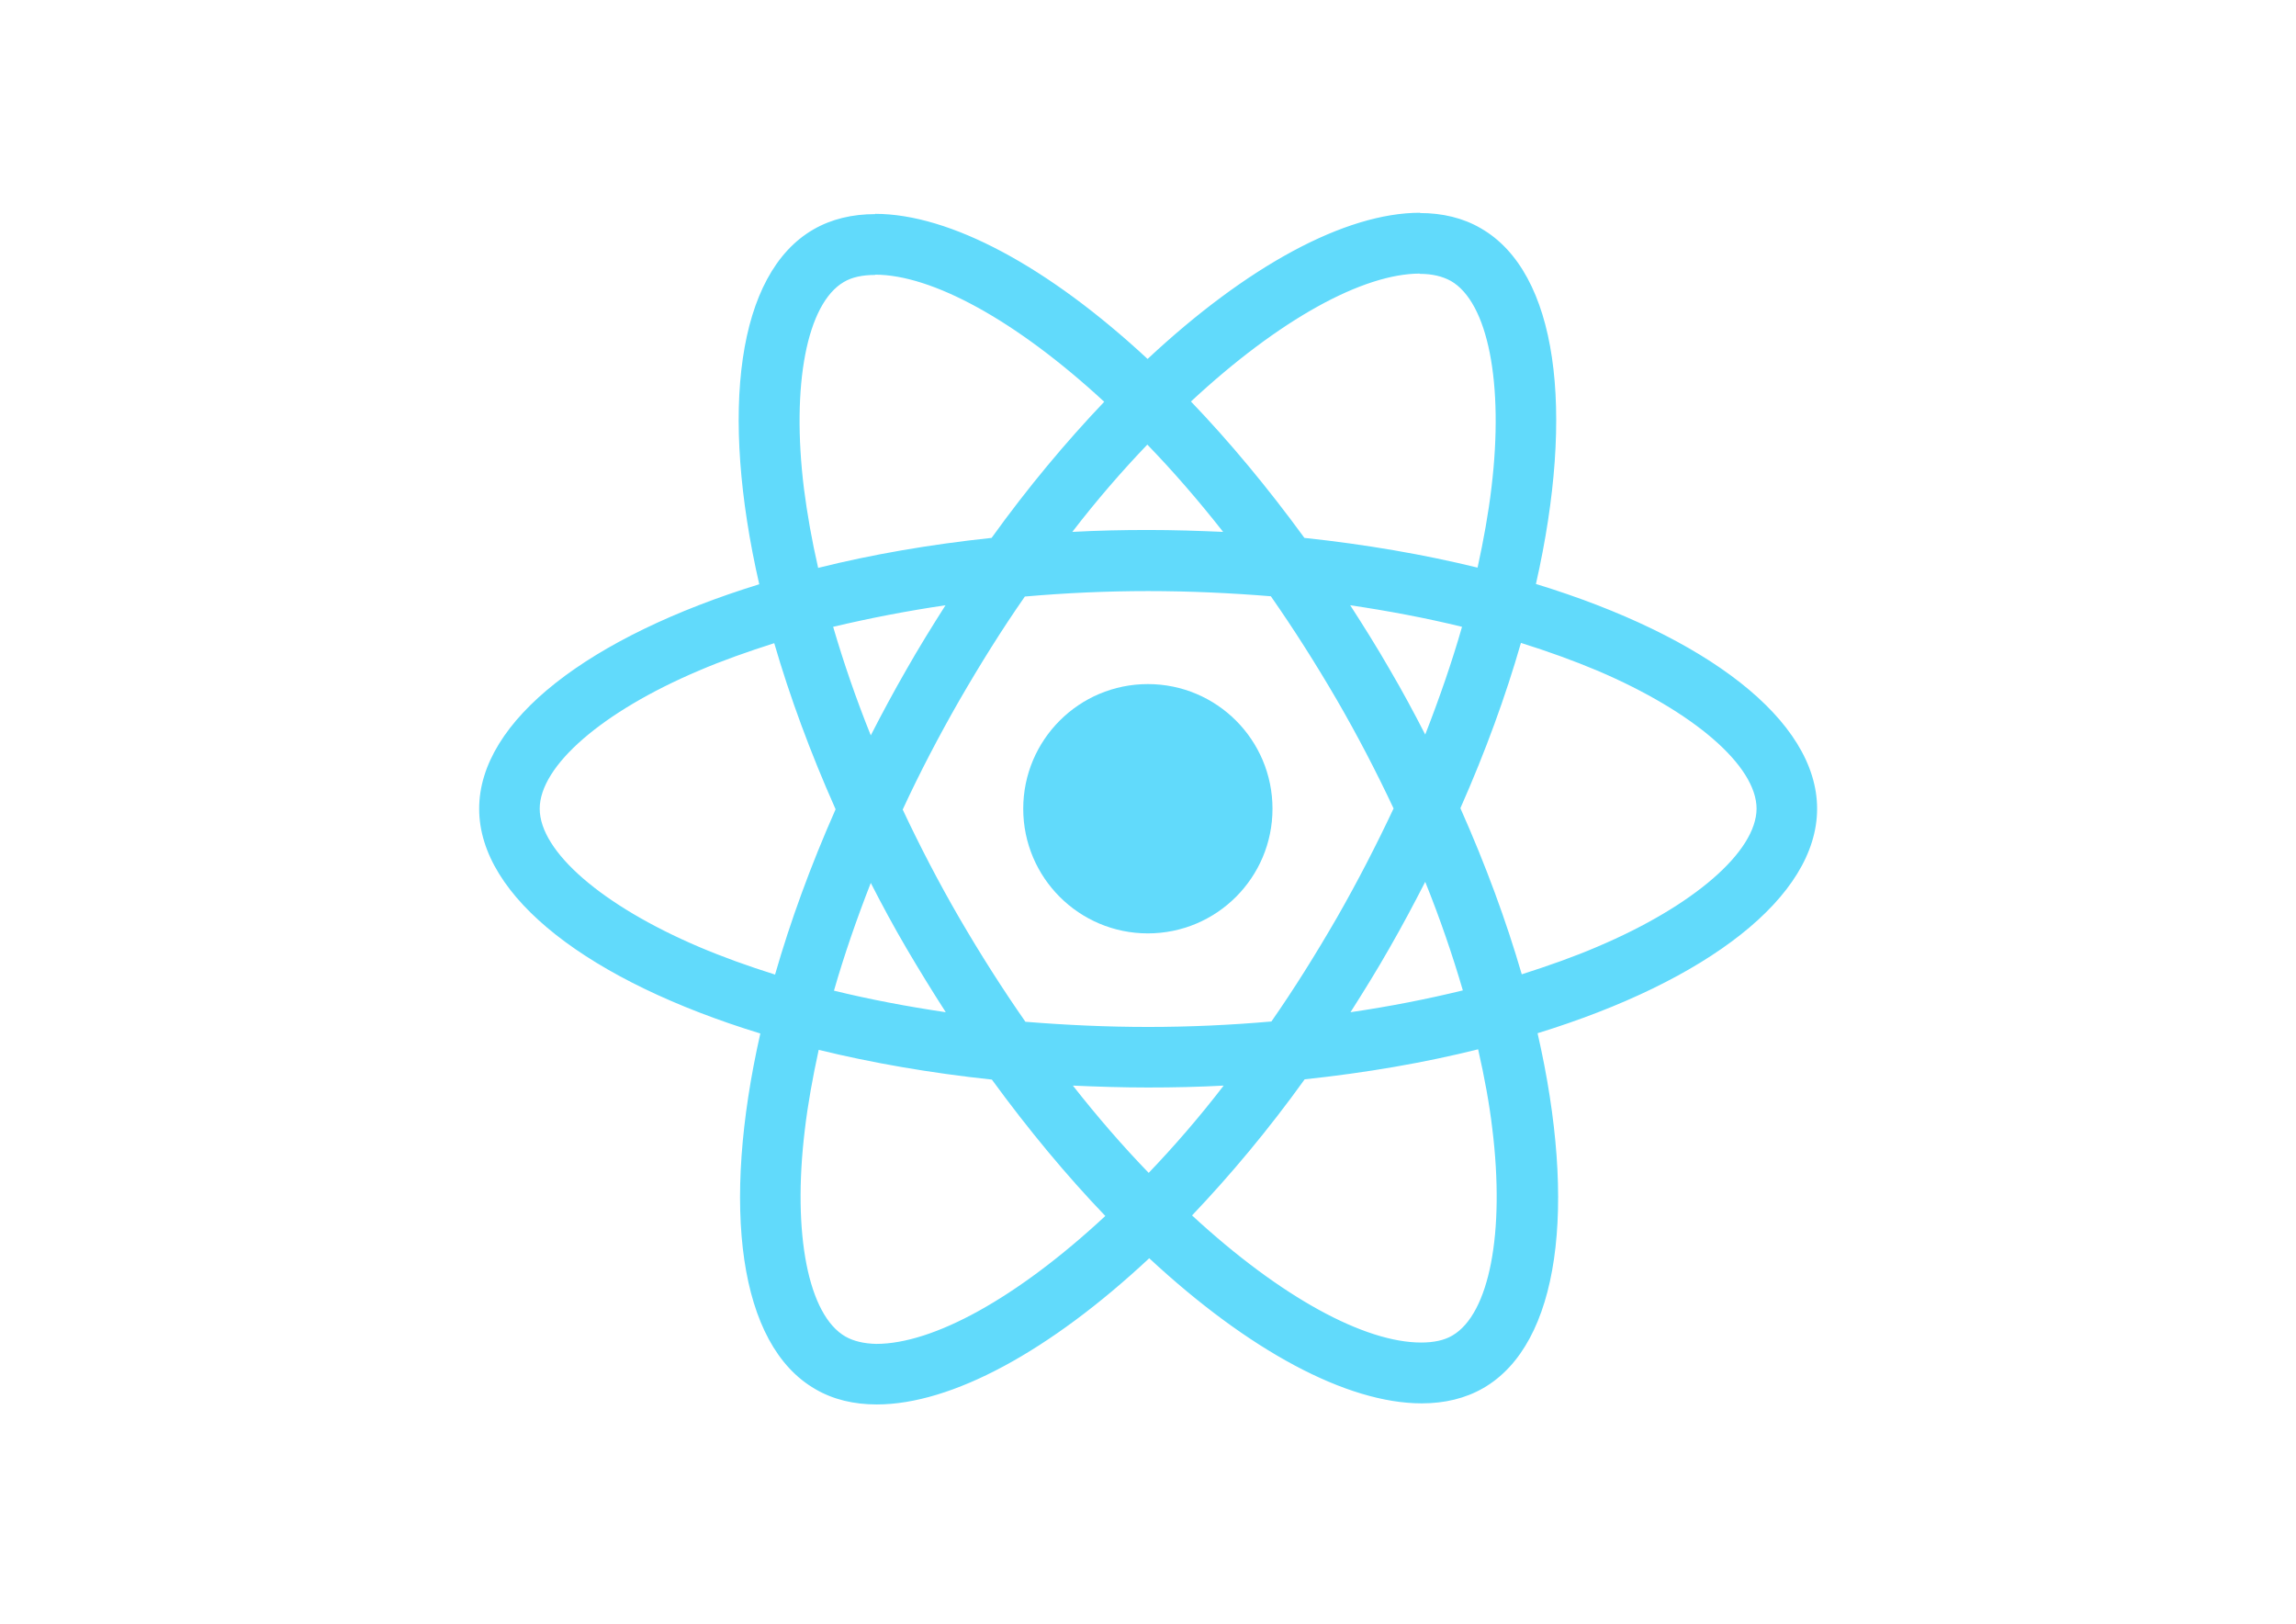
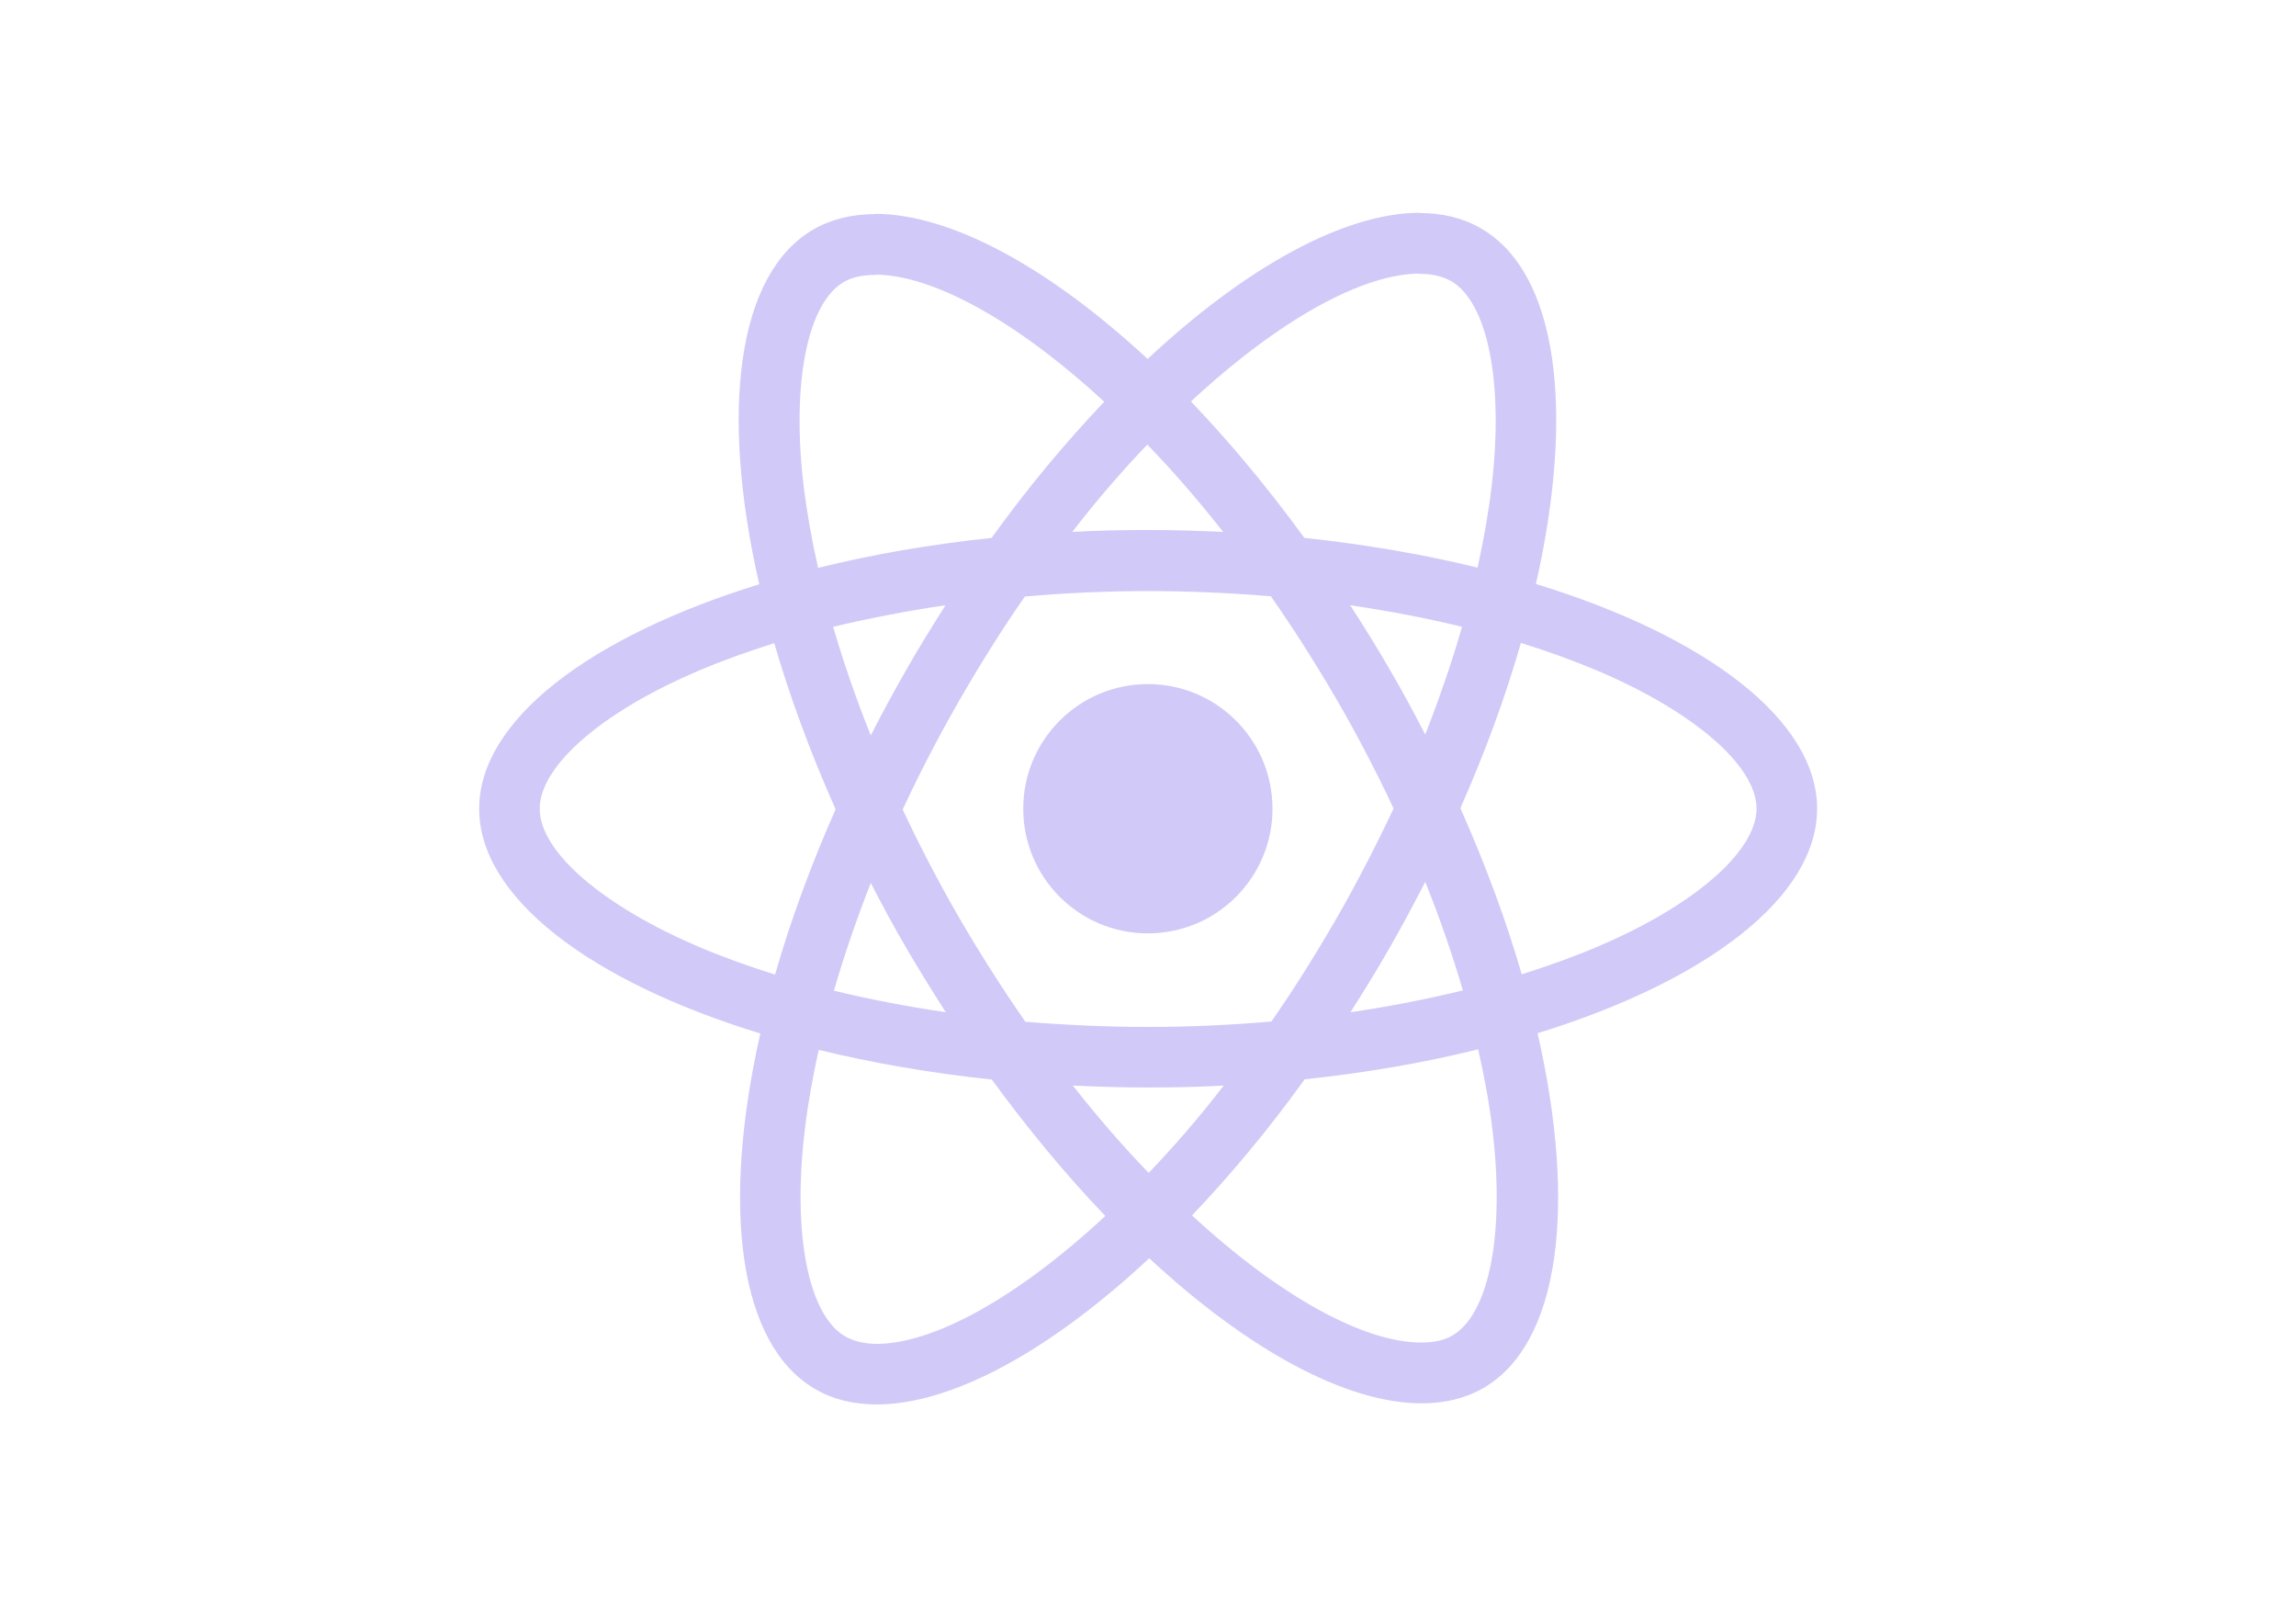
<svg xmlns="http://www.w3.org/2000/svg" viewBox="0 0 841.9 595.3">
-   <g fill="#61DAFB">
+   <g fill="#d1caf8">
    <path d="M666.3 296.5c0-32.5-40.7-63.3-103.1-82.4 14.4-63.6 8-114.2-20.2-130.4-6.5-3.8-14.1-5.6-22.4-5.6v22.3c4.6 0 8.3.9 11.4 2.6 13.6 7.8 19.5 37.5 14.9 75.7-1.1 9.4-2.9 19.3-5.1 29.4-19.6-4.8-41-8.5-63.5-10.9-13.5-18.5-27.5-35.3-41.6-50 32.6-30.3 63.2-46.9 84-46.9V78c-27.5 0-63.5 19.6-99.9 53.6-36.4-33.8-72.4-53.2-99.9-53.2v22.3c20.7 0 51.4 16.5 84 46.6-14 14.7-28 31.4-41.3 49.9-22.6 2.4-44 6.1-63.6 11-2.3-10-4-19.7-5.2-29-4.7-38.2 1.1-67.9 14.6-75.8 3-1.8 6.9-2.6 11.5-2.6V78.5c-8.4 0-16 1.8-22.6 5.6-28.1 16.2-34.4 66.7-19.9 130.1-62.2 19.2-102.7 49.9-102.7 82.3 0 32.5 40.7 63.3 103.1 82.4-14.4 63.6-8 114.2 20.2 130.4 6.5 3.8 14.1 5.6 22.5 5.6 27.5 0 63.5-19.6 99.9-53.6 36.4 33.8 72.4 53.2 99.9 53.2 8.4 0 16-1.8 22.6-5.6 28.1-16.2 34.4-66.7 19.9-130.1 62-19.1 102.5-49.9 102.5-82.3zm-130.2-66.7c-3.7 12.9-8.3 26.2-13.5 39.5-4.1-8-8.4-16-13.1-24-4.6-8-9.5-15.8-14.4-23.4 14.2 2.1 27.9 4.7 41 7.9zm-45.8 106.5c-7.8 13.5-15.8 26.3-24.1 38.2-14.9 1.3-30 2-45.2 2-15.1 0-30.2-.7-45-1.9-8.3-11.9-16.4-24.6-24.2-38-7.6-13.1-14.5-26.4-20.8-39.8 6.2-13.4 13.2-26.8 20.7-39.9 7.8-13.5 15.8-26.3 24.1-38.2 14.9-1.3 30-2 45.2-2 15.1 0 30.2.7 45 1.9 8.3 11.9 16.4 24.6 24.2 38 7.6 13.1 14.5 26.4 20.8 39.8-6.3 13.4-13.2 26.8-20.7 39.9zm32.3-13c5.4 13.4 10 26.8 13.8 39.8-13.1 3.2-26.9 5.9-41.2 8 4.9-7.7 9.8-15.6 14.4-23.7 4.6-8 8.9-16.1 13-24.1zM421.2 430c-9.3-9.6-18.6-20.3-27.8-32 9 .4 18.2.7 27.5.7 9.4 0 18.7-.2 27.8-.7-9 11.7-18.3 22.4-27.5 32zm-74.4-58.9c-14.2-2.1-27.9-4.7-41-7.9 3.7-12.9 8.3-26.2 13.5-39.5 4.1 8 8.4 16 13.1 24 4.7 8 9.5 15.8 14.4 23.4zM420.7 163c9.3 9.6 18.6 20.3 27.8 32-9-.4-18.2-.7-27.5-.7-9.4 0-18.7.2-27.8.7 9-11.7 18.3-22.4 27.5-32zm-74 58.9c-4.9 7.7-9.8 15.6-14.4 23.7-4.6 8-8.9 16-13 24-5.4-13.4-10-26.8-13.8-39.8 13.1-3.1 26.9-5.8 41.2-7.9zm-90.5 125.2c-35.4-15.1-58.3-34.9-58.3-50.6 0-15.7 22.9-35.6 58.3-50.6 8.6-3.7 18-7 27.7-10.1 5.7 19.6 13.2 40 22.5 60.9-9.2 20.8-16.6 41.1-22.2 60.6-9.9-3.1-19.3-6.5-28-10.2zM310 490c-13.6-7.8-19.5-37.5-14.9-75.7 1.1-9.4 2.9-19.3 5.1-29.4 19.6 4.8 41 8.5 63.5 10.9 13.5 18.5 27.5 35.3 41.6 50-32.6 30.3-63.2 46.9-84 46.9-4.5-.1-8.3-1-11.3-2.7zm237.2-76.2c4.7 38.2-1.1 67.9-14.6 75.8-3 1.8-6.9 2.6-11.5 2.6-20.7 0-51.4-16.5-84-46.6 14-14.7 28-31.4 41.3-49.9 22.6-2.4 44-6.1 63.6-11 2.3 10.1 4.1 19.8 5.2 29.1zm38.5-66.7c-8.6 3.7-18 7-27.7 10.1-5.7-19.6-13.2-40-22.5-60.9 9.2-20.8 16.6-41.1 22.2-60.6 9.9 3.1 19.3 6.5 28.1 10.2 35.4 15.1 58.3 34.9 58.3 50.6-.1 15.7-23 35.6-58.4 50.6zM320.8 78.4z" />
    <circle cx="420.9" cy="296.5" r="45.7" />
    <path d="M520.5 78.1z" />
  </g>
</svg>
